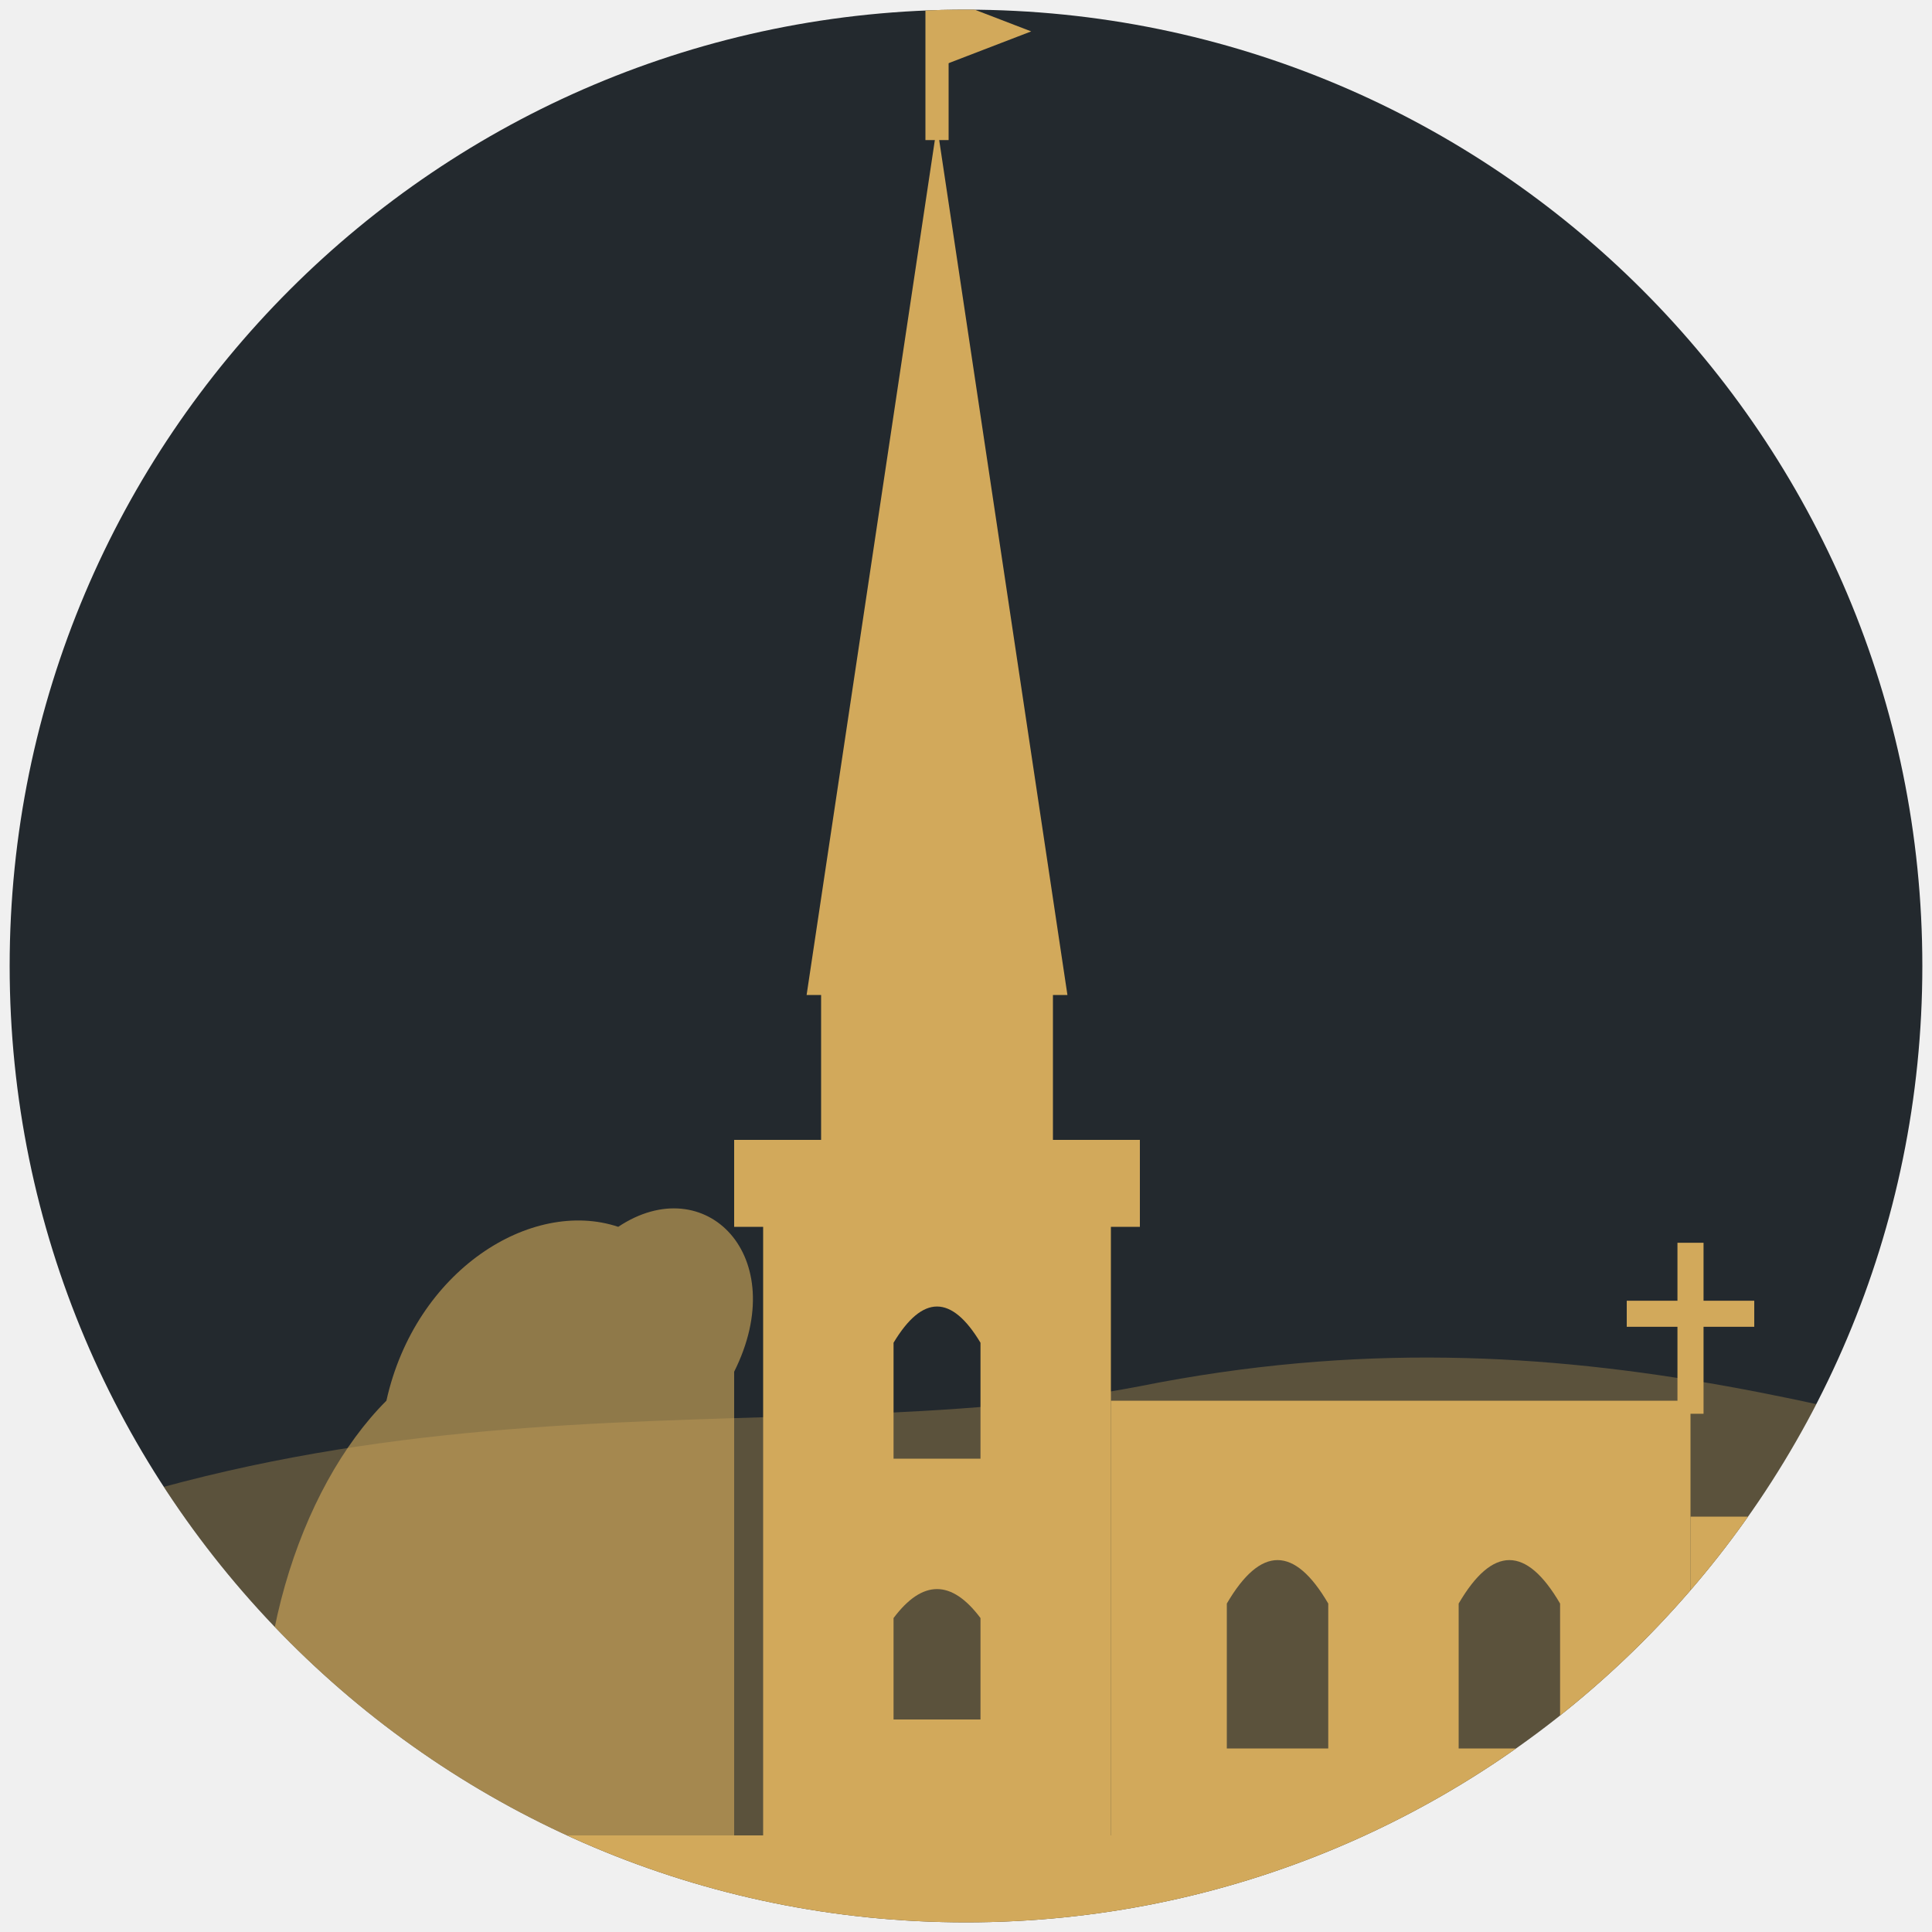
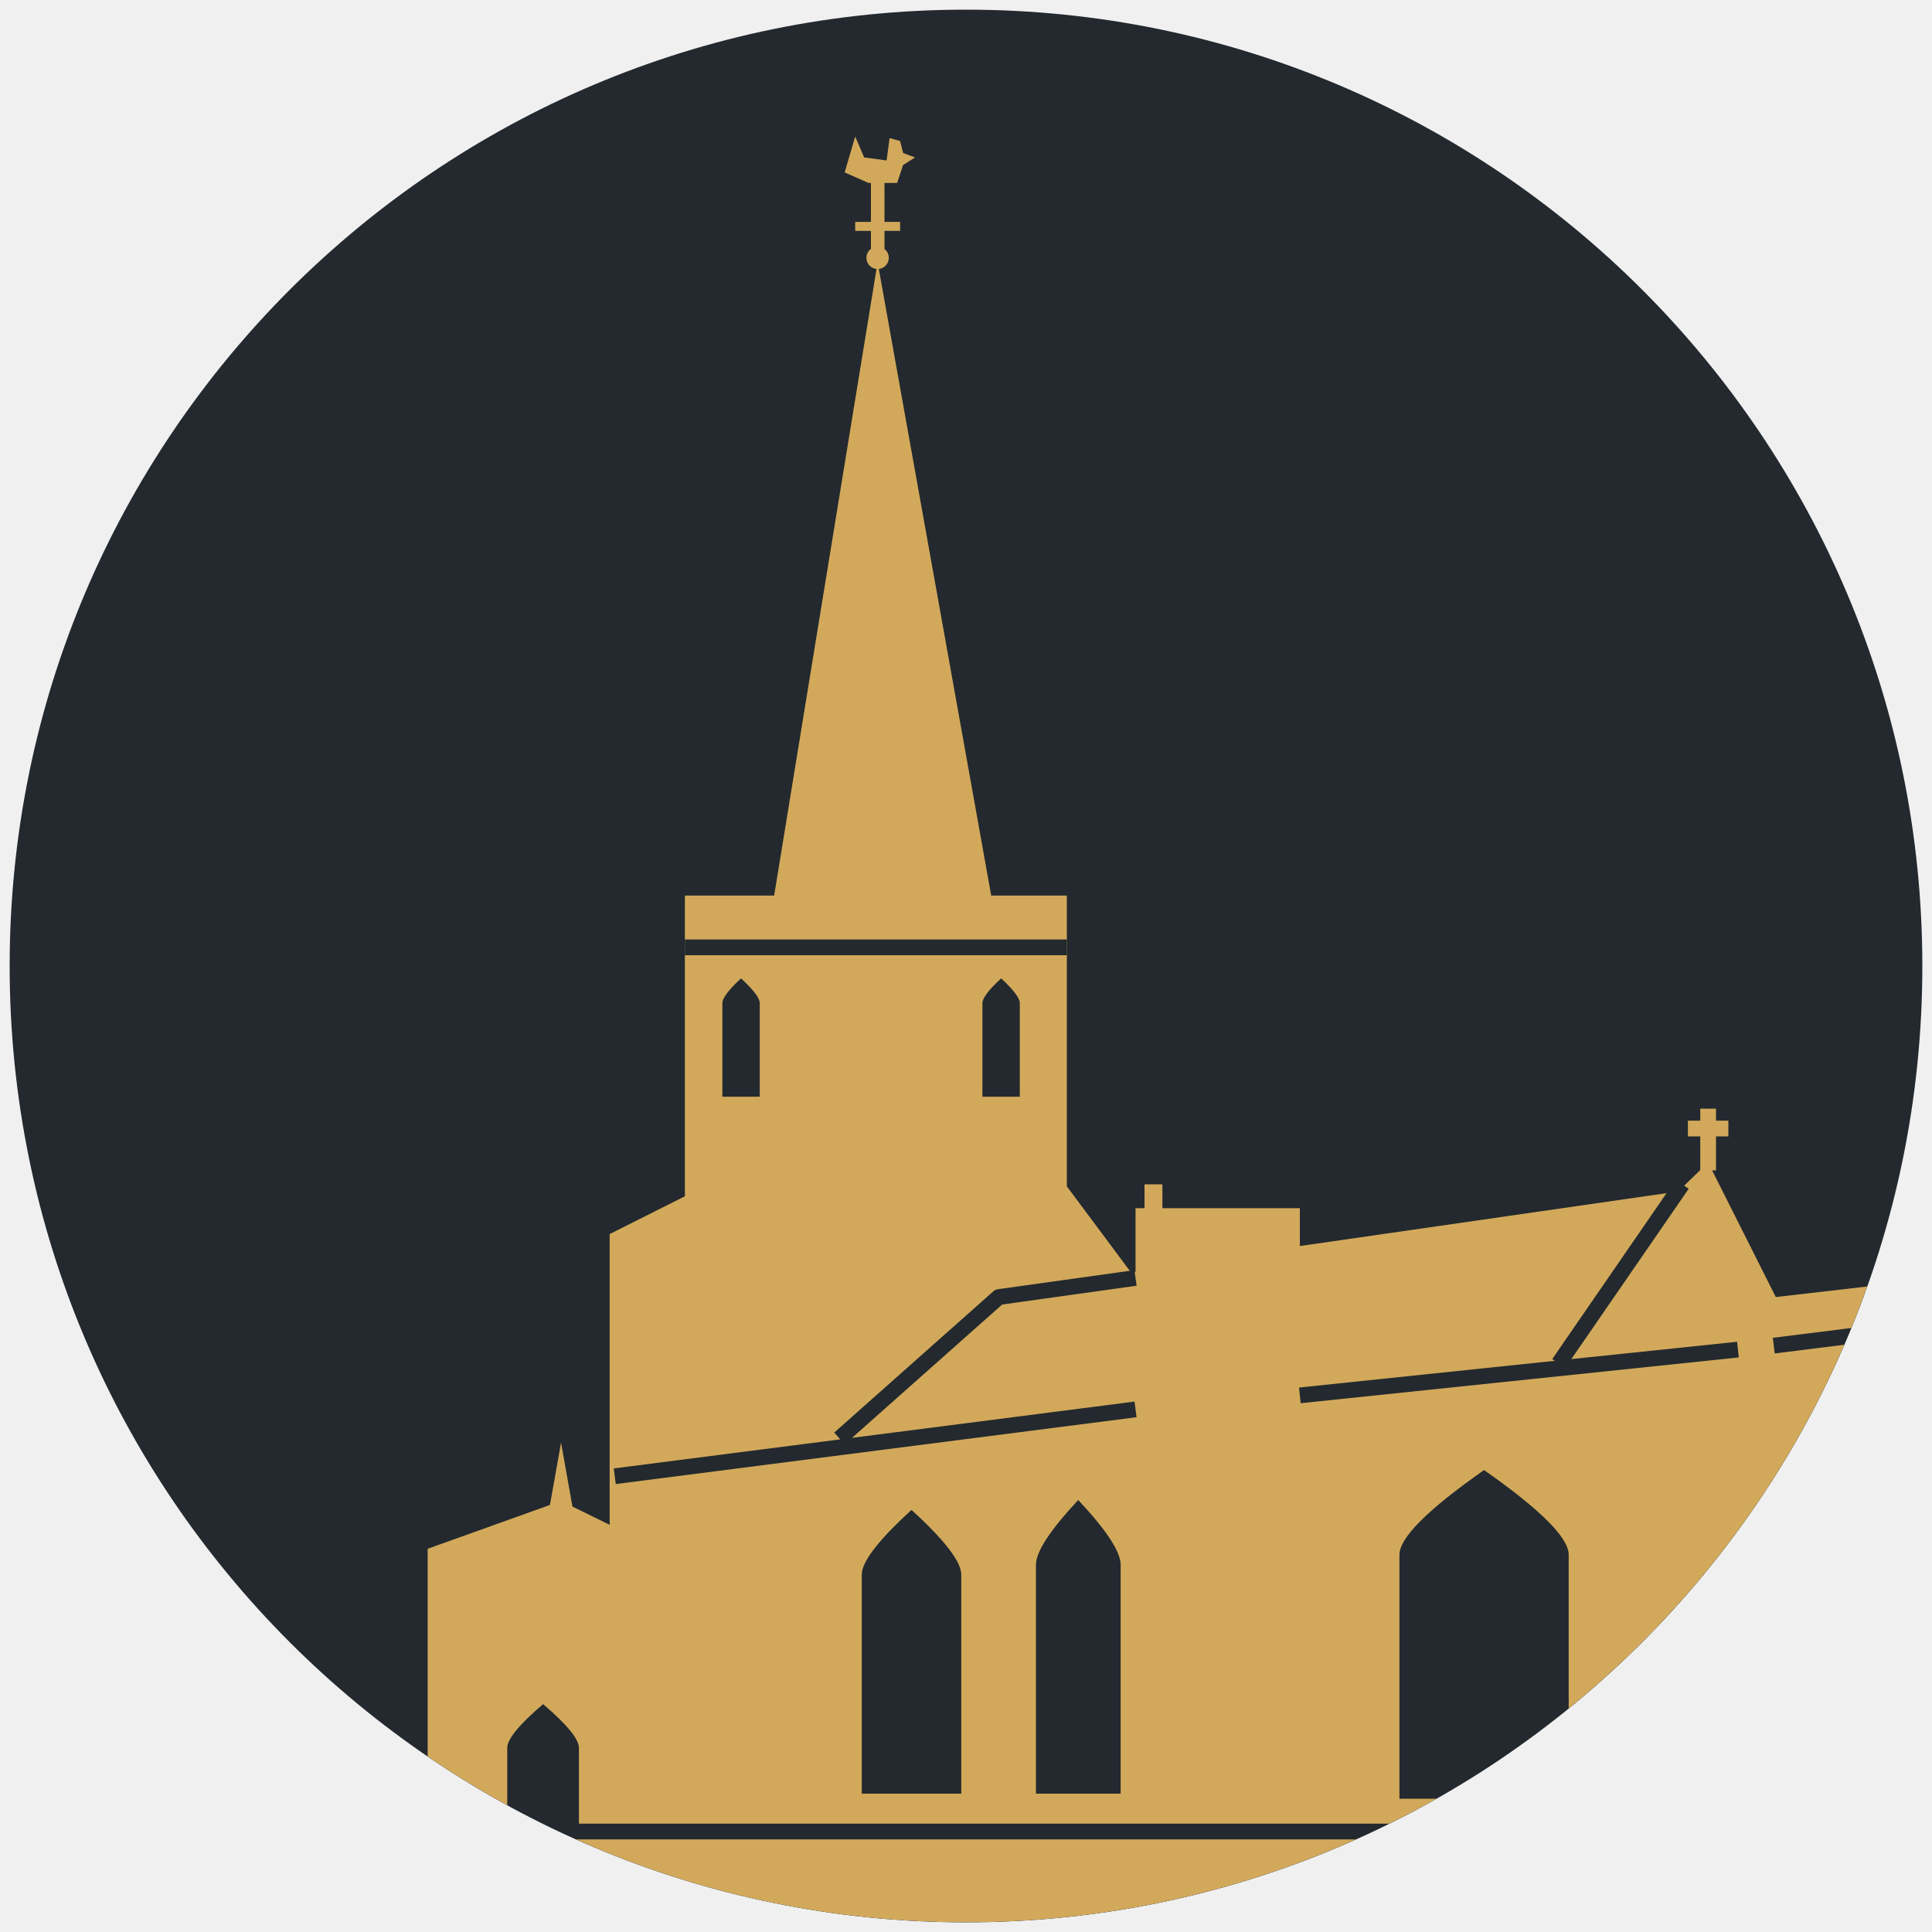
<svg xmlns="http://www.w3.org/2000/svg" viewBox="0 0 200 200">
  <defs>
    <clipPath id="fc">
      <circle cx="100" cy="100" r="99" />
    </clipPath>
  </defs>
  <circle cx="100" cy="100" r="99" fill="#23292E" />
  <g clip-path="url(#fc)" style="color:#D2A95B">
    <defs>
      <clipPath id="c-f">
-         <circle cx="106.0" cy="112.0" r="120.00" />
+         <circle cx="152.7" cy="110.85" r="400.00" />
      </clipPath>
+       <mask id="k-f" maskUnits="userSpaceOnUse" x="-100" y="-100" width="400" height="400">
+         <rect x="-100" y="-100" width="400" height="400" fill="#fff" />
+         <path d="M74.78,113.53 L74.78,103.84 Q74.78,103.07 76.71,101.28 Q78.65,103.07 78.65,103.84 L78.65,113.53 Z M101.70,113.53 L101.70,103.84 Q101.70,103.07 103.64,101.28 Q105.57,103.07 105.57,103.84 L105.57,113.53 Z M89.21,185.68 L89.21,163.01 Q89.21,161.00 94.36,156.31 Q99.51,161.00 99.51,163.01 L99.51,185.68 Z M107.24,185.68 L107.24,161.98 Q107.24,159.97 111.62,155.28 Q116.01,159.97 116.01,161.98 L116.01,185.68 Z M144.87,186.20 L144.87,160.94 Q144.87,158.32 153.63,152.18 Q162.39,158.32 162.39,160.94 L162.39,186.20 Z M192.69,181.56 L192.69,154.97 Q192.69,153.05 197.85,148.58 Q203.00,153.05 203.00,154.97 L203.00,181.56 Z M214.96,168.16 L214.96,158.88 L225.26,158.88 L225.26,168.16 Z M249.49,180.53 L249.49,147.54 Q249.49,145.07 253.61,139.30 Q257.73,145.07 257.73,147.54 L257.73,180.53 Z M52.51,189.60 L52.51,180.94 Q52.51,179.58 56.22,176.41 Q59.93,179.58 59.93,180.94 L59.93,189.60 Z" fill="#000" />
+         <path d="M70.90,98.07 L110.44,98.07 M86.90,148.91 L103.39,134.27 L117.55,132.29 M63.64,152.82 L117.55,145.90 M134.56,144.45 L179.91,139.71 M174.14,122.60 L161.36,141.15 M183.62,139.30 L198.47,137.44 L209.80,145.48 L205.89,155.79 M205.89,155.79 L241.24,155.79 M247.53,126.93 L240.73,155.79 M-399.37,189.60 L672.61,189.60" fill="none" stroke="#000" stroke-width="1.63" stroke-linejoin="round" />
+       </mask>
    </defs>
    <g clip-path="url(#c-f)" fill="currentColor">
-       <path d="M-20.00,169.00 C34.00,139.00 79.00,151.00 118.00,143.50 C163.00,134.50 196.00,148.00 235.00,157.00 L235.00,247.00 L-20.00,247.00 Z" opacity=".32" />
-       <path d="M28.00,190.00 C25.00,172.00 31.00,154.00 40.00,145.00 C43.00,131.50 55.00,124.00 64.00,127.00 C73.00,121.00 82.00,130.00 76.00,142.00 L76.00,190.00 Z" opacity=".62" />
-       <rect x="-14.00" y="190.00" width="240.00" height="45.00" />
-       <path fill-rule="evenodd" d="M79.00,190.00 L79.00,127.00 L76.00,127.00 L76.00,118.00 L118.00,118.00 L118.00,127.00 L115.00,127.00 L115.00,190.00 Z M92.50,151.00 L92.50,139.00 Q97.00,131.50 101.50,139.00 L101.50,151.00 Z M92.50,178.00 L92.50,167.50 Q97.00,161.50 101.50,167.50 L101.50,178.00 Z" />
-       <path d="M85.00,118.00 L85.00,101.50 L109.00,101.50 L109.00,118.00 Z" />
-       <path d="M83.50,103.00 L97.00,13.00 L110.50,103.00 Z" />
-       <path d="M97.00,14.50 L97.00,-0.50" stroke="currentColor" stroke-width="2.40" fill="none" />
-       <path d="M97.00,-0.50 L106.75,3.25 L97.00,7.00 Z" />
-       <path fill-rule="evenodd" d="M115.00,190.00 L115.00,145.00 L175.00,145.00 L175.00,190.00 Z M127.00,181.00 L127.00,166.00 Q132.25,157.00 137.50,166.00 L137.50,181.00 Z M151.00,181.00 L151.00,166.00 Q156.25,157.00 161.50,166.00 L161.50,181.00 Z" />
-       <path fill-rule="evenodd" d="M175.00,190.00 L175.00,157.00 L199.00,157.00 L199.00,190.00 Z M182.50,182.50 L182.50,170.50 Q187.00,163.00 191.50,170.50 L191.50,182.50 Z" />
-       <path d="M175.00,145.00 L175.00,130.00 M169.75,136.00 L180.25,136.00" stroke="currentColor" stroke-width="2.70" fill="none" stroke-linecap="square" />
+       <g mask="url(#k-f)">
+         <rect x="-647.30" y="189.60" width="1600.00" height="800.00" />
+         <path d="M44.27,192.90 L44.27,160.33 L58.08,155.38 L63.11,157.85 L63.11,127.75 L70.90,123.84 L70.90,92.71 L80.14,92.71 L90.85,27.15 L102.61,92.71 L110.44,92.71 L110.44,122.81 L117.04,131.67 L117.55,131.67 L117.55,125.07 L118.48,125.07 L118.48,122.60 L120.33,122.60 L120.33,125.07 L134.56,125.07 L134.56,128.99 L173.73,123.34 L176.82,120.33 L183.83,134.27 L247.43,126.93 L250.52,124.87 L253.10,125.28 L263.40,154.76 L264.02,155.79 L264.02,192.90 Z" />
+         <rect x="176.01" y="114.77" width="1.63" height="6.39" />
+         <rect x="174.73" y="116.01" width="4.19" height="1.63" />
+         <rect x="249.70" y="114.77" width="1.63" height="8.86" />
+         <rect x="248.43" y="116.43" width="4.19" height="1.63" />
+         <rect x="248.04" y="122.81" width="4.96" height="2.48" />
+         <path d="M56.84,156.31 L58.08,149.33 L59.32,156.31 Z" />
+         <circle cx="90.85" cy="26.69" r="1.16" />
+         <rect x="90.16" y="17.23" width="1.40" height="9.92" />
+         <rect x="88.53" y="22.97" width="4.65" height="0.93" />
+         <path d="M87.44,17.85 L88.53,14.13 L89.46,16.30 L91.78,16.61 L92.09,14.29 L93.18,14.60 L93.49,15.84 L94.73,16.30 L93.49,17.08 L92.87,18.94 L89.92,18.94 Z" />
+       </g>
    </g>
  </g>
</svg>
